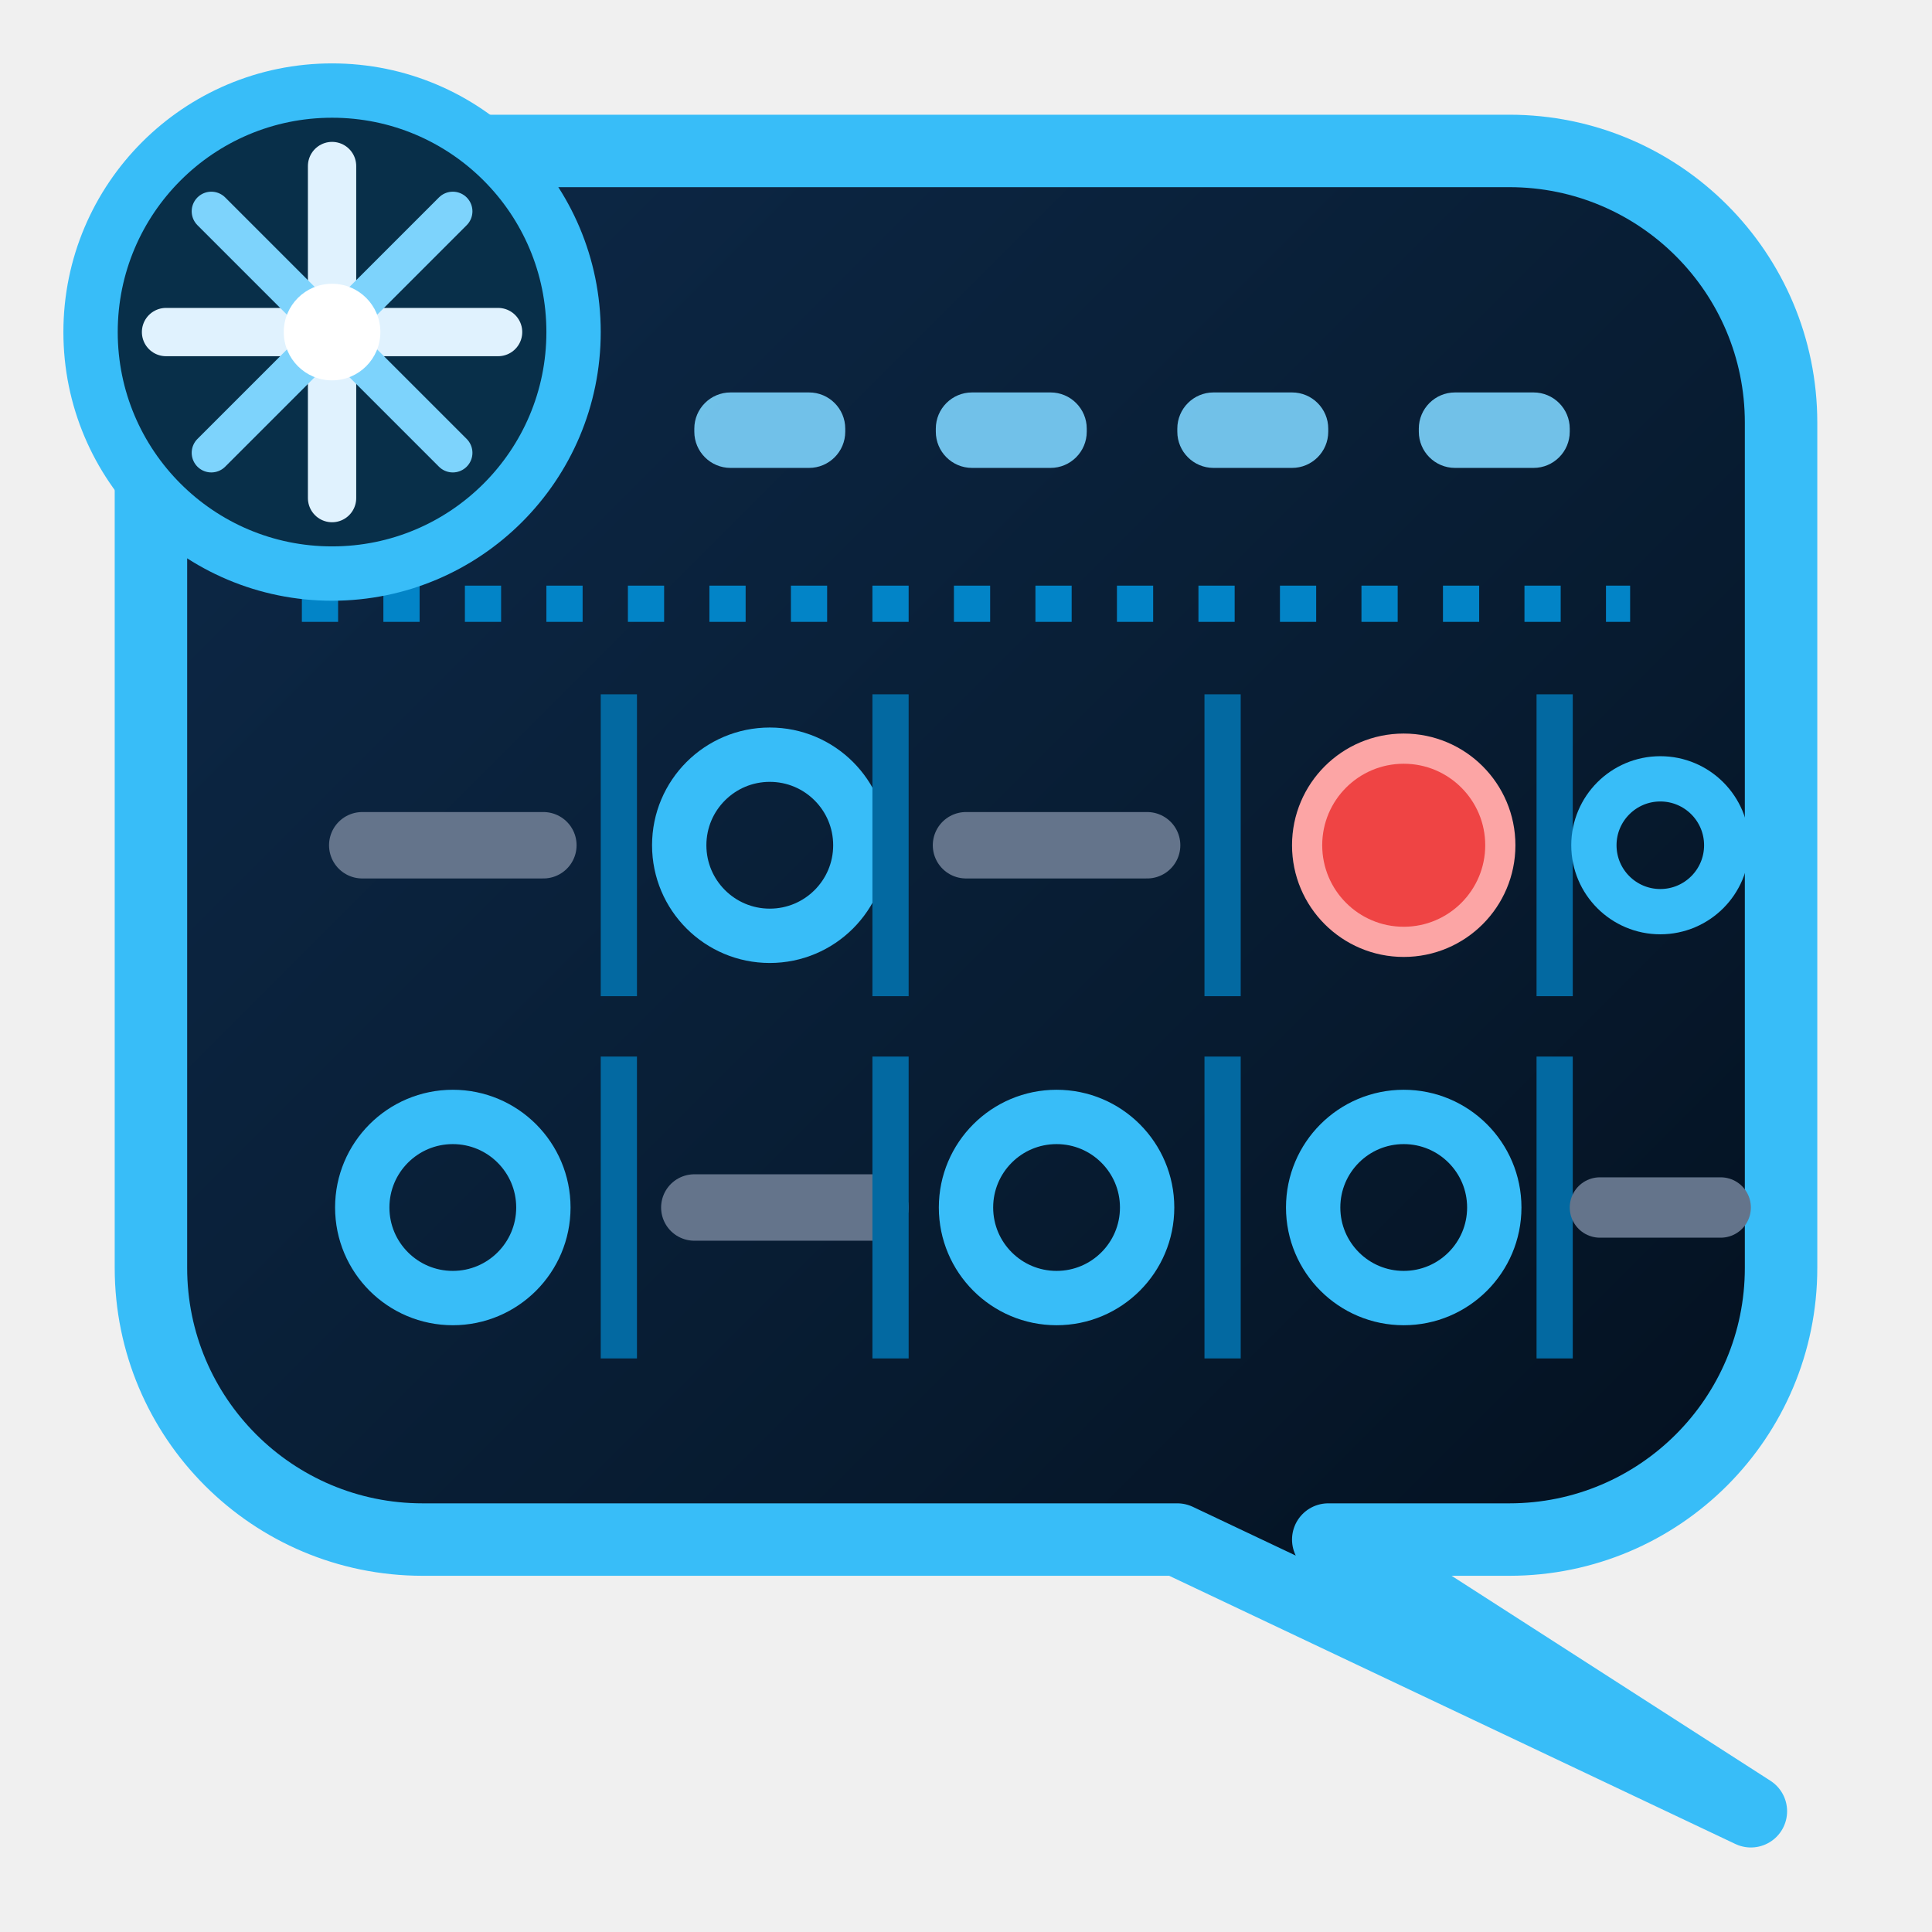
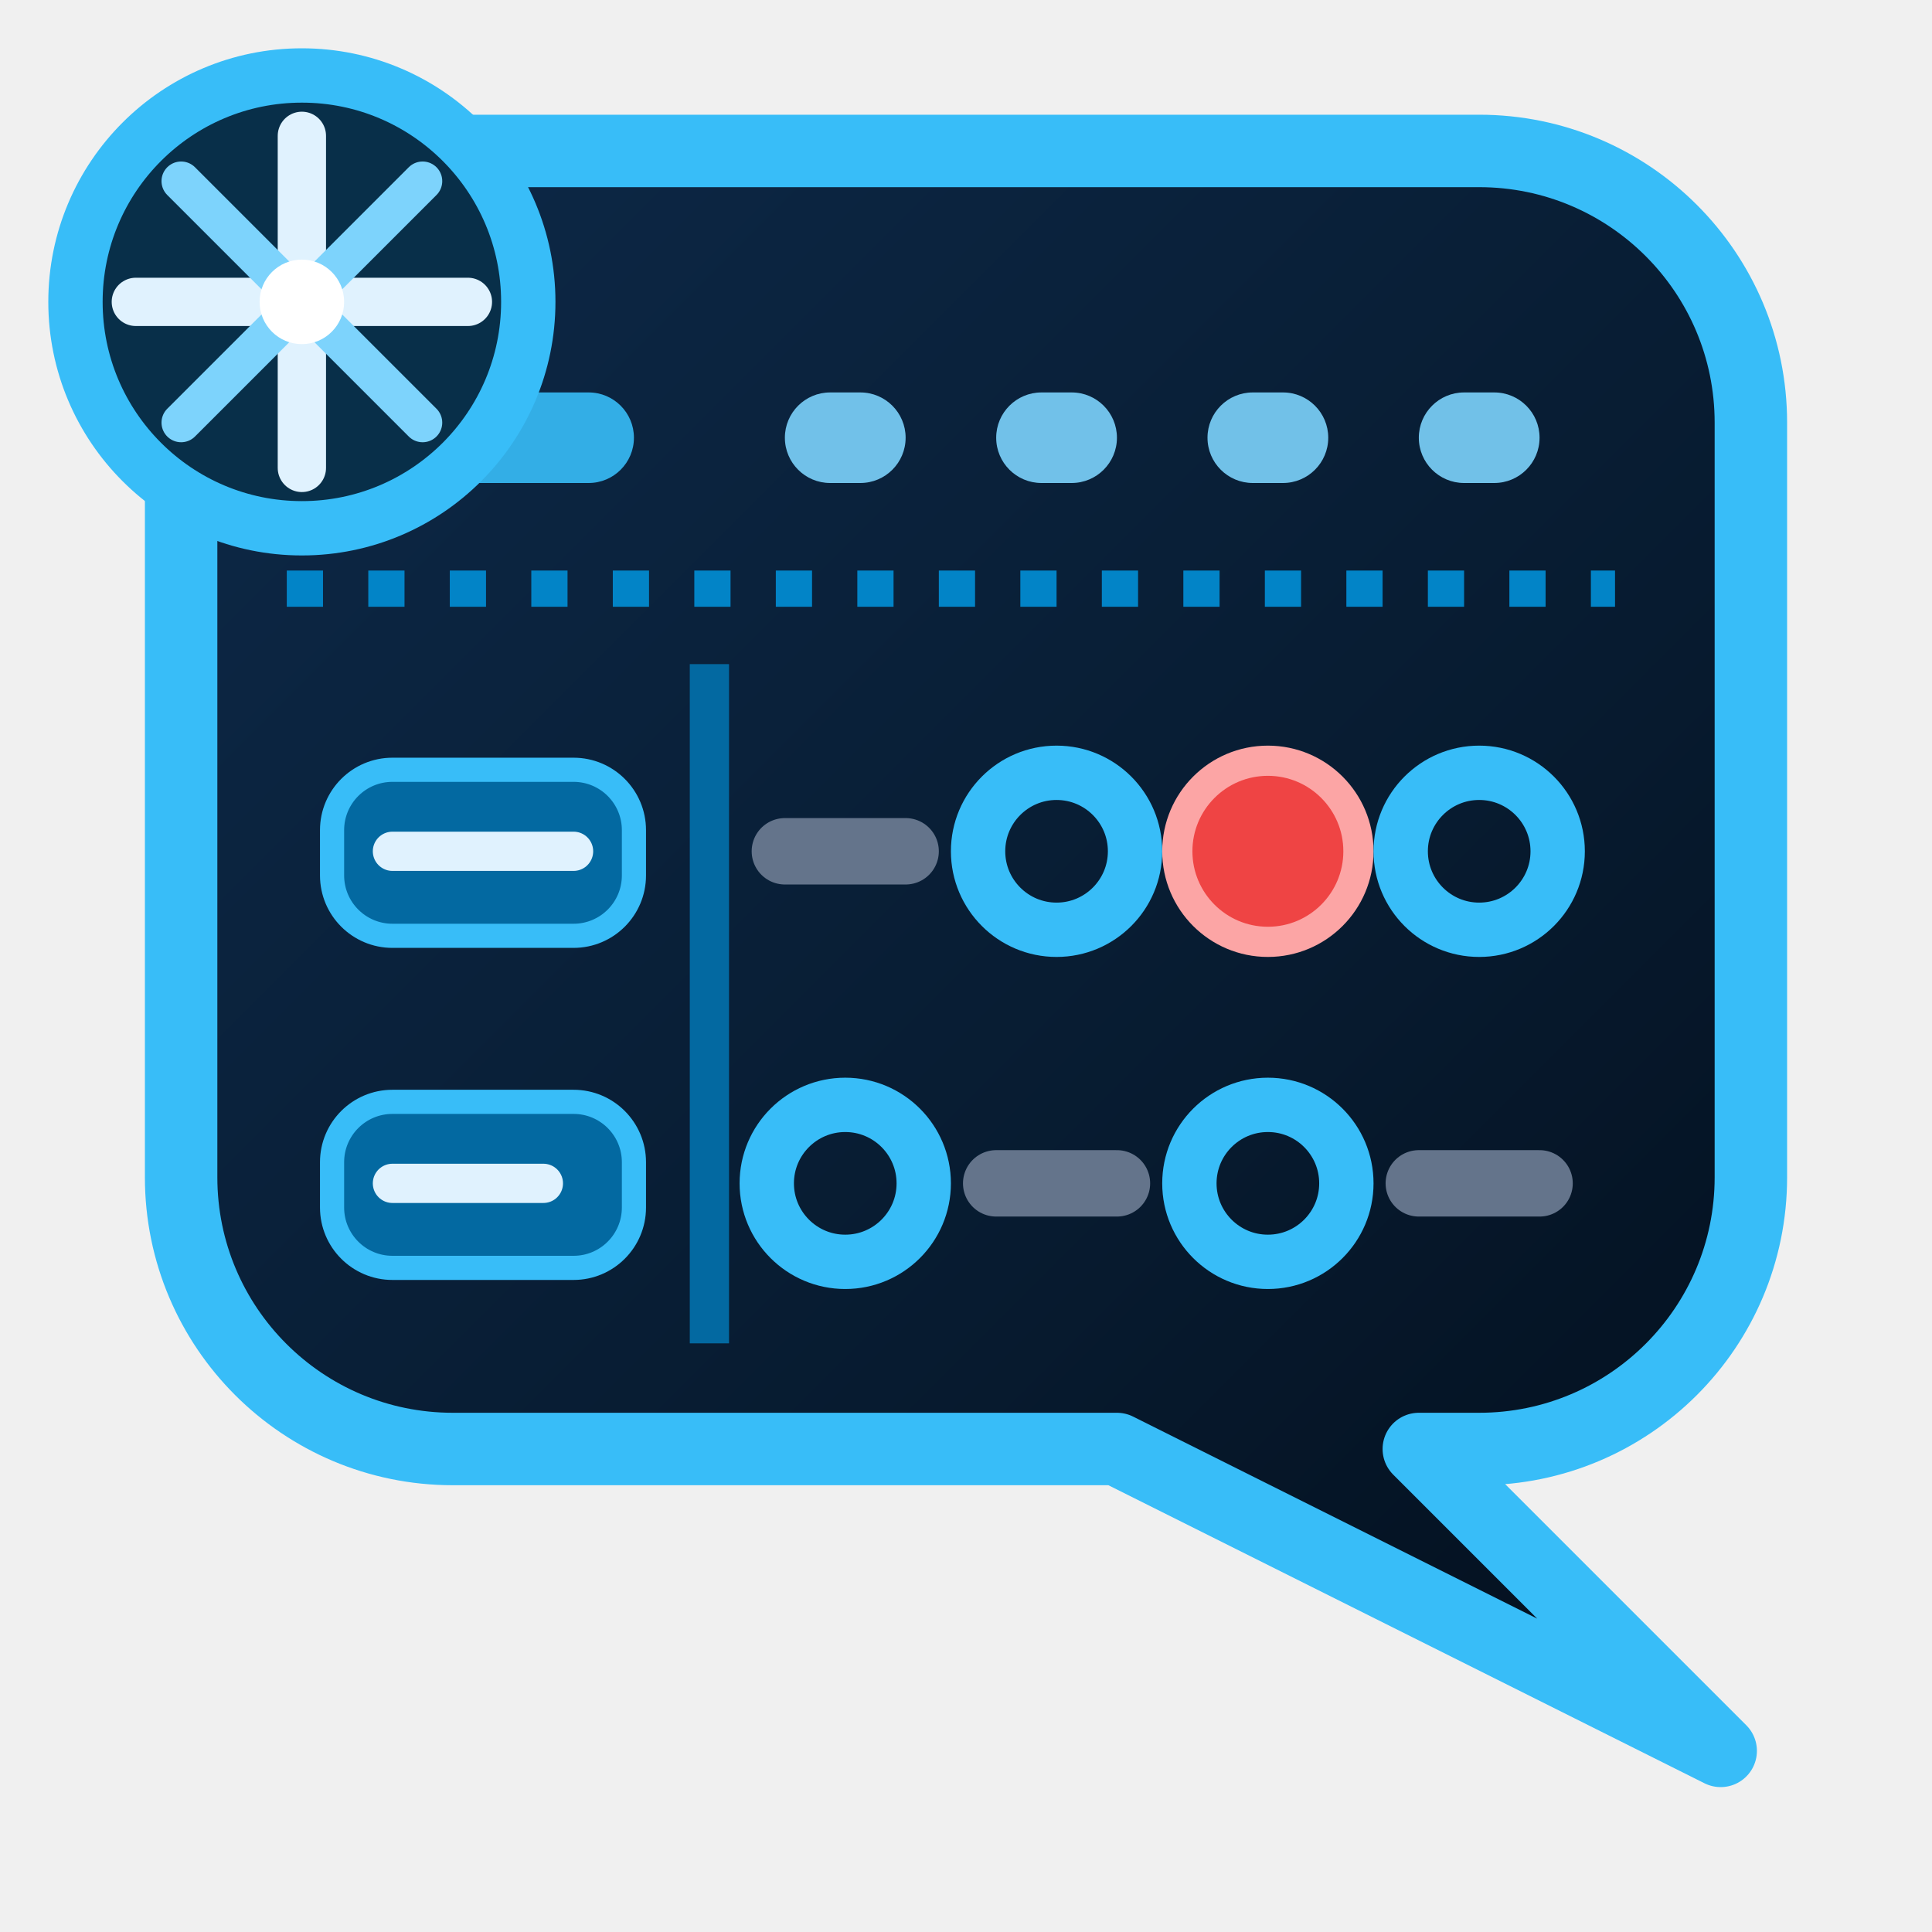
<svg xmlns="http://www.w3.org/2000/svg" viewBox="0 0 64 64" fill="none">
  <defs>
    <linearGradient id="favBubbleGrad" x1="4" y1="4" x2="60" y2="60" gradientUnits="userSpaceOnUse">
      <stop offset="0%" stop-color="#0e2a4a" />
      <stop offset="60%" stop-color="#071b30" />
      <stop offset="100%" stop-color="#030d1a" />
    </linearGradient>
-     <linearGradient id="favSnowGrad" x1="4" y1="4" x2="22" y2="22" gradientUnits="userSpaceOnUse">
-       <stop offset="0%" stop-color="#f0f9ff" />
-       <stop offset="60%" stop-color="#7dd3fc" />
-       <stop offset="100%" stop-color="#0284c7" />
-     </linearGradient>
  </defs>
-   <path d="M 14 5            L 50 5            A 9 9 0 0 1 59 14            L 59 42            A 9 9 0 0 1 50 51            L 44 51            L 58 60            L 39 51            L 14 51            A 9 9 0 0 1 5 42            L 5 14            A 9 9 0 0 1 14 5            Z" fill="url(#favBubbleGrad)" stroke="#38bdf8" stroke-width="2.4" stroke-linejoin="round" />
-   <rect x="23" y="13" width="5" height="2.5" rx="1.2" fill="#7dd3fc" fill-opacity="0.9" />
-   <rect x="31" y="13" width="5" height="2.5" rx="1.2" fill="#7dd3fc" fill-opacity="0.9" />
-   <rect x="39" y="13" width="5" height="2.5" rx="1.2" fill="#7dd3fc" fill-opacity="0.9" />
-   <rect x="47" y="13" width="5" height="2.5" rx="1.2" fill="#7dd3fc" fill-opacity="0.9" />
-   <line x1="10" y1="20" x2="54" y2="20" stroke="#0284c7" stroke-width="1.2" stroke-dasharray="1.2 1.5" />
-   <line x1="12" y1="28" x2="18" y2="28" stroke="#64748b" stroke-width="2.2" stroke-linecap="round" />
-   <line x1="20.5" y1="23" x2="20.5" y2="33" stroke="#0369a1" stroke-width="1.2" />
-   <circle cx="25.5" cy="28" r="3" stroke="#38bdf8" stroke-width="1.8" fill="none" />
-   <line x1="29.5" y1="23" x2="29.5" y2="33" stroke="#0369a1" stroke-width="1.2" />
-   <line x1="32" y1="28" x2="38" y2="28" stroke="#64748b" stroke-width="2.2" stroke-linecap="round" />
-   <line x1="40.5" y1="23" x2="40.5" y2="33" stroke="#0369a1" stroke-width="1.2" />
-   <circle cx="46.5" cy="28" r="3.2" fill="#ef4444" stroke="#fca5a5" stroke-width="1" />
-   <line x1="51.5" y1="23" x2="51.5" y2="33" stroke="#0369a1" stroke-width="1.2" />
-   <circle cx="55" cy="28" r="2.2" stroke="#38bdf8" stroke-width="1.5" fill="none" />
-   <circle cx="15" cy="40" r="3" stroke="#38bdf8" stroke-width="1.8" fill="none" />
-   <line x1="20.5" y1="35" x2="20.5" y2="45" stroke="#0369a1" stroke-width="1.2" />
-   <line x1="23" y1="40" x2="29" y2="40" stroke="#64748b" stroke-width="2.2" stroke-linecap="round" />
-   <line x1="29.5" y1="35" x2="29.5" y2="45" stroke="#0369a1" stroke-width="1.2" />
-   <circle cx="35" cy="40" r="3" stroke="#38bdf8" stroke-width="1.8" fill="none" />
-   <line x1="40.5" y1="35" x2="40.5" y2="45" stroke="#0369a1" stroke-width="1.2" />
-   <circle cx="46.5" cy="40" r="3" stroke="#38bdf8" stroke-width="1.8" fill="none" />
-   <line x1="51.5" y1="35" x2="51.5" y2="45" stroke="#0369a1" stroke-width="1.2" />
-   <line x1="53" y1="40" x2="57" y2="40" stroke="#64748b" stroke-width="2" stroke-linecap="round" />
-   <g transform="translate(3, 3)">
-     <circle cx="8" cy="8" r="8" fill="#082f49" stroke="#38bdf8" stroke-width="1.8" />
+   <path d="M 15 5            L 49 5            A 9 9 0 0 1 58 14            L 58 39            A 9 9 0 0 1 49 48            L 47 48            L 57 58            L 37 48            L 15 48            A 9 9 0 0 1 6 39            L 6 14            A 9 9 0 0 1 15 5            Z" fill="url(#favBubbleGrad)" stroke="#38bdf8" stroke-width="2.4" stroke-linejoin="round" />
+   <rect x="11.5" y="13" width="9.5" height="3" rx="1.5" fill="#38bdf8" fill-opacity="0.9" />
+   <rect x="26" y="13" width="4" height="3" rx="1.5" fill="#7dd3fc" fill-opacity="0.9" />
+   <rect x="33" y="13" width="4" height="3" rx="1.5" fill="#7dd3fc" fill-opacity="0.9" />
+   <rect x="40" y="13" width="4" height="3" rx="1.5" fill="#7dd3fc" fill-opacity="0.9" />
+   <rect x="47" y="13" width="4" height="3" rx="1.5" fill="#7dd3fc" fill-opacity="0.9" />
+   <line x1="9.5" y1="19.5" x2="53.5" y2="19.5" stroke="#0284c7" stroke-width="1.2" stroke-dasharray="1.2 1.5" />
+   <line x1="23.5" y1="22" x2="23.5" y2="44.5" stroke="#0369a1" stroke-width="1.3" />
+   <rect x="11" y="25.5" width="10" height="5.5" rx="2" fill="#0369a1" stroke="#38bdf8" stroke-width="0.8" />
+   <line x1="13" y1="28.2" x2="19" y2="28.2" stroke="#e0f2fe" stroke-width="1.3" stroke-linecap="round" />
+   <line x1="26" y1="28.2" x2="30" y2="28.2" stroke="#64748b" stroke-width="2.2" stroke-linecap="round" />
+   <circle cx="35" cy="28.2" r="2.6" stroke="#38bdf8" stroke-width="1.8" fill="none" />
+   <circle cx="42" cy="28.2" r="3.0" fill="#ef4444" stroke="#fca5a5" stroke-width="1" />
+   <circle cx="49" cy="28.2" r="2.6" stroke="#38bdf8" stroke-width="1.8" fill="none" />
+   <rect x="11" y="36.5" width="10" height="5.5" rx="2" fill="#0369a1" stroke="#38bdf8" stroke-width="0.8" />
+   <line x1="13" y1="39.2" x2="18" y2="39.2" stroke="#e0f2fe" stroke-width="1.3" stroke-linecap="round" />
+   <circle cx="28" cy="39.2" r="2.6" stroke="#38bdf8" stroke-width="1.8" fill="none" />
+   <line x1="33" y1="39.2" x2="37" y2="39.2" stroke="#64748b" stroke-width="2.2" stroke-linecap="round" />
+   <circle cx="42" cy="39.2" r="2.6" stroke="#38bdf8" stroke-width="1.8" fill="none" />
+   <line x1="47" y1="39.2" x2="51" y2="39.2" stroke="#64748b" stroke-width="2.2" stroke-linecap="round" />
+   <g transform="translate(2, 2)">
+     <circle cx="8" cy="8" r="7.5" fill="#082f49" stroke="#38bdf8" stroke-width="1.8" />
    <line x1="8" y1="2.5" x2="8" y2="13.5" stroke="#e0f2fe" stroke-width="1.6" stroke-linecap="round" />
    <line x1="2.5" y1="8" x2="13.5" y2="8" stroke="#e0f2fe" stroke-width="1.6" stroke-linecap="round" />
    <line x1="4" y1="4" x2="12" y2="12" stroke="#7dd3fc" stroke-width="1.3" stroke-linecap="round" />
    <line x1="12" y1="4" x2="4" y2="12" stroke="#7dd3fc" stroke-width="1.3" stroke-linecap="round" />
-     <circle cx="8" cy="8" r="1.6" fill="#ffffff" />
+     <circle cx="8" cy="8" r="1.4" fill="#ffffff" />
  </g>
</svg>
